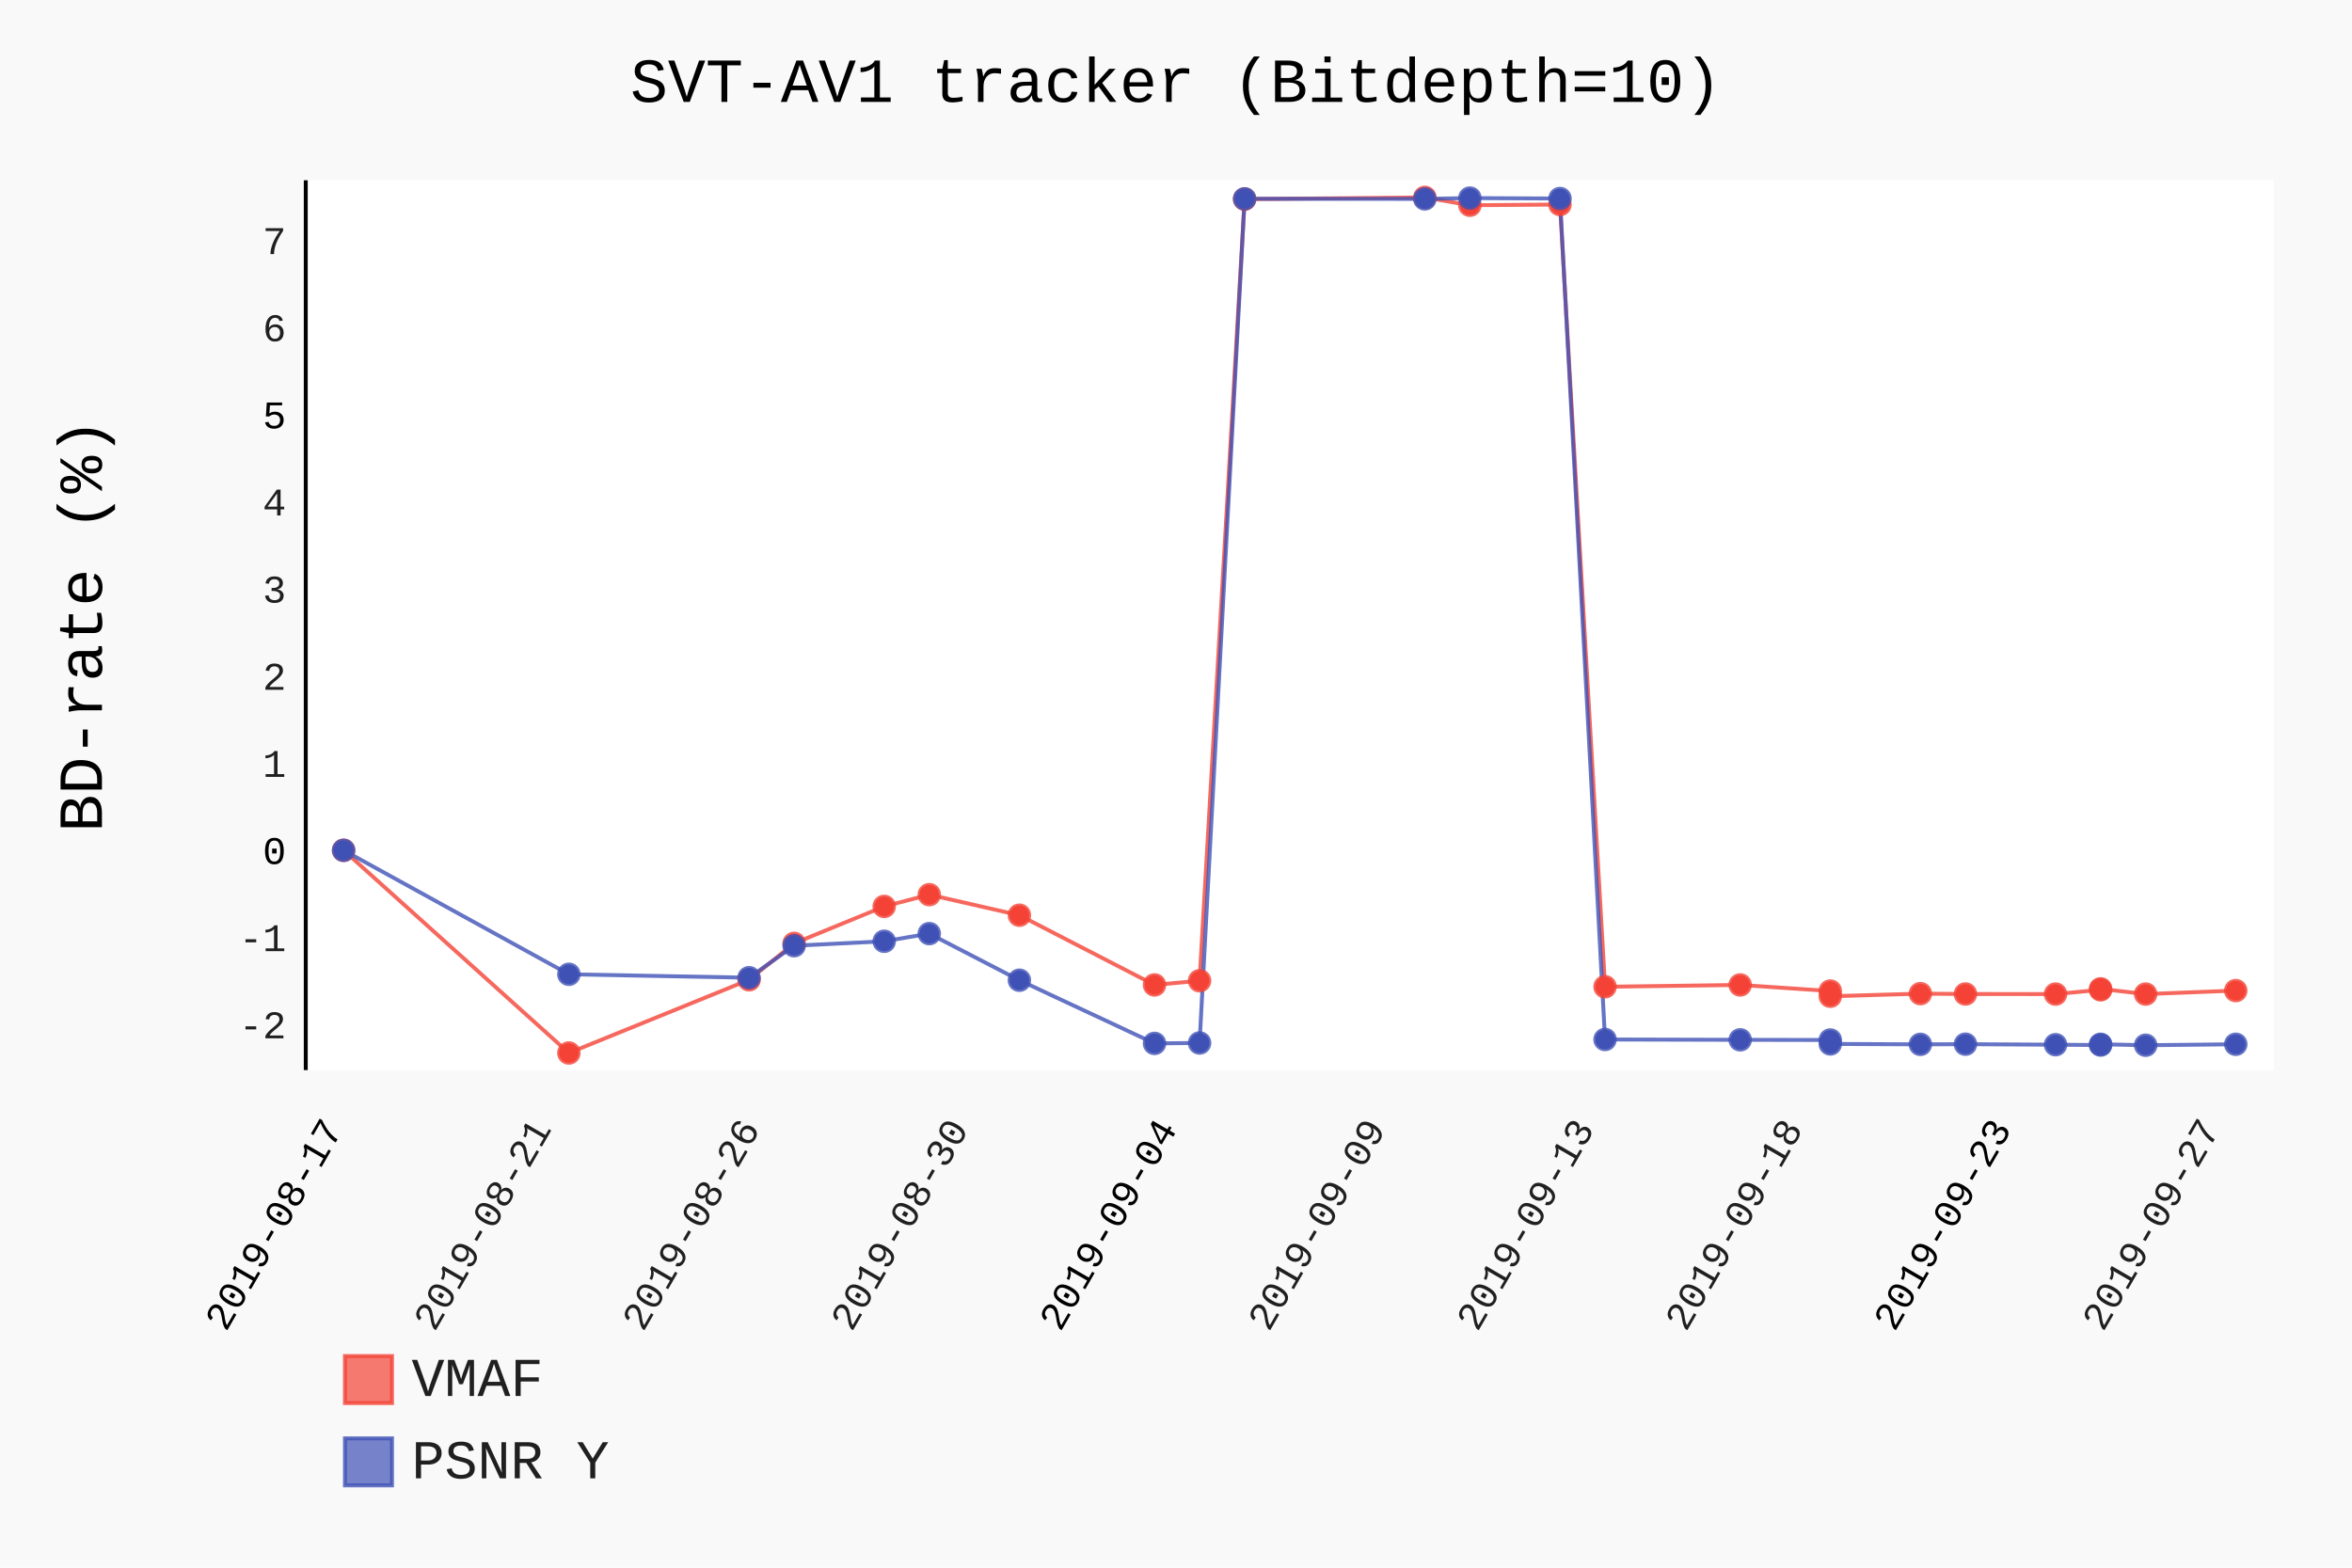
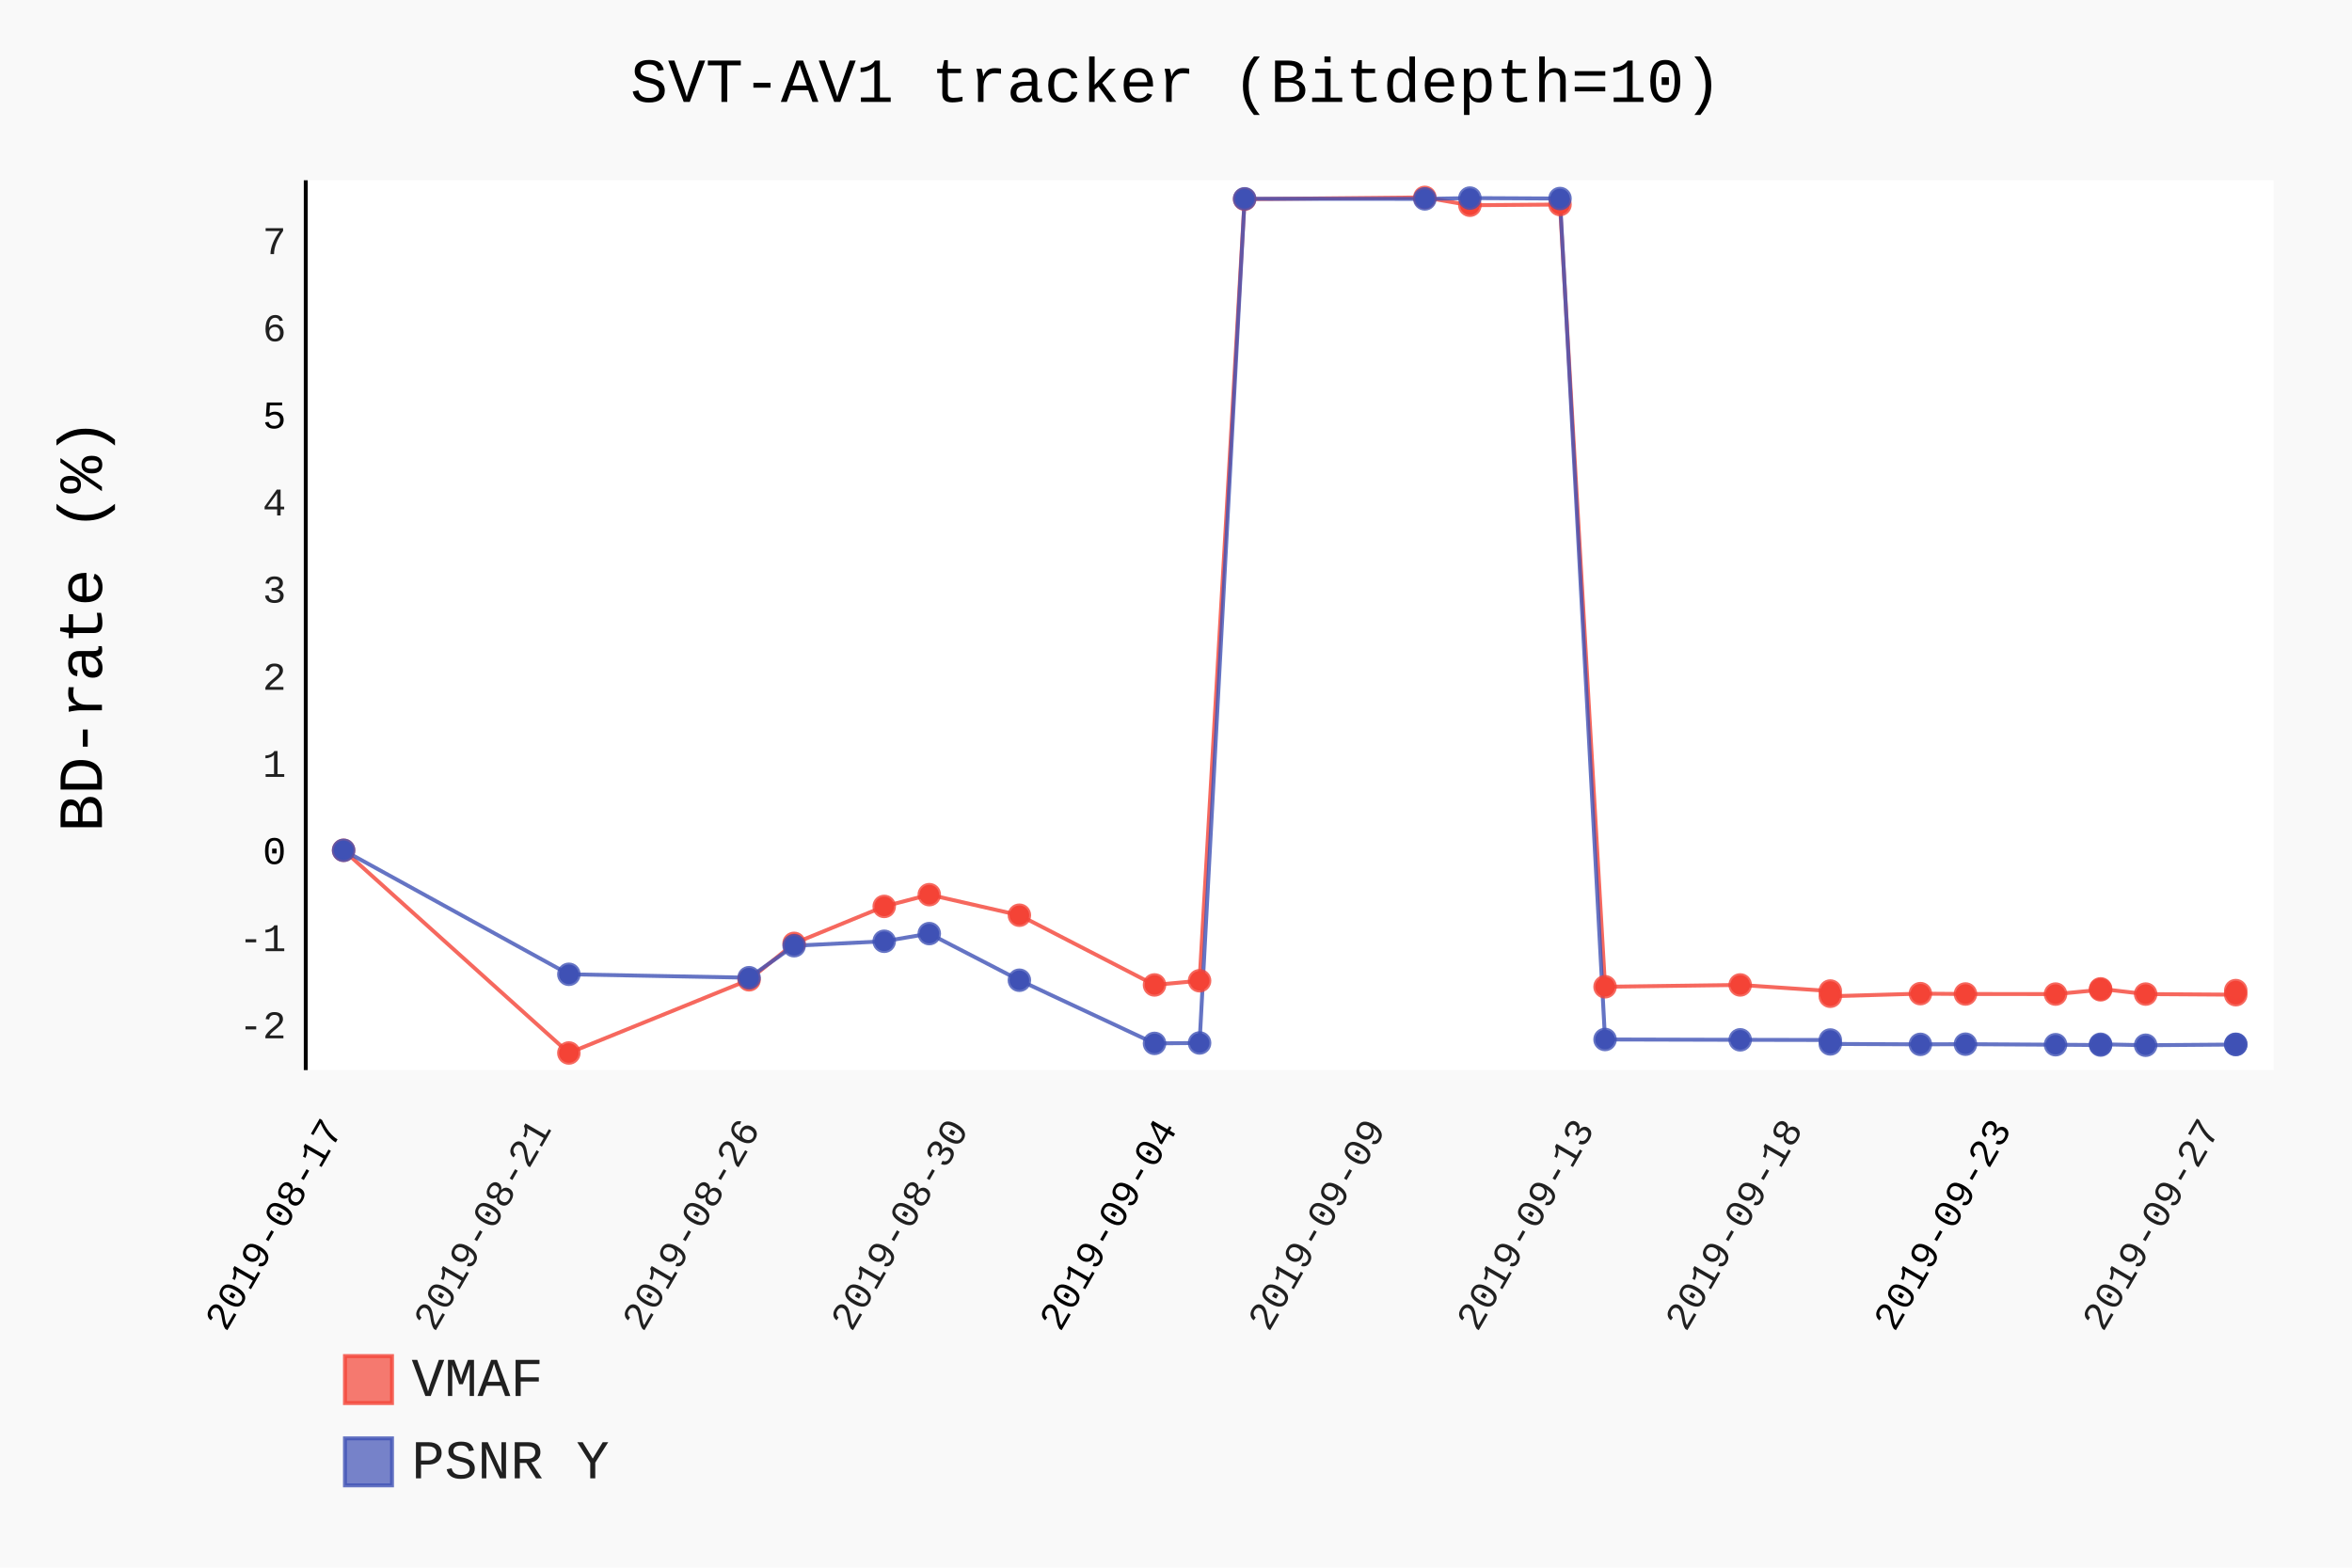
- <svg xmlns="http://www.w3.org/2000/svg" class="pygal-chart" id="chart-603d441a-5955-4166-aa53-597b68d92abe" viewBox="0 0 600 400">
+ <svg xmlns="http://www.w3.org/2000/svg" class="pygal-chart" id="chart-6b921fb4-0ab0-4cfe-bc9b-48d0e07ce707" viewBox="0 0 600 400">
  <defs>
-     <style type="text/css">#chart-603d441a-5955-4166-aa53-597b68d92abe{-webkit-user-select:none;-webkit-font-smoothing:antialiased;font-family:Consolas,"Liberation Mono",Menlo,Courier,monospace}#chart-603d441a-5955-4166-aa53-597b68d92abe .title{font-family:Consolas,"Liberation Mono",Menlo,Courier,monospace;font-size:16px}#chart-603d441a-5955-4166-aa53-597b68d92abe .legends .legend text{font-family:Consolas,"Liberation Mono",Menlo,Courier,monospace;font-size:14px}#chart-603d441a-5955-4166-aa53-597b68d92abe .axis text{font-family:Consolas,"Liberation Mono",Menlo,Courier,monospace;font-size:10px}#chart-603d441a-5955-4166-aa53-597b68d92abe .axis text.major{font-family:Consolas,"Liberation Mono",Menlo,Courier,monospace;font-size:10px}#chart-603d441a-5955-4166-aa53-597b68d92abe .text-overlay text.value{font-family:Consolas,"Liberation Mono",Menlo,Courier,monospace;font-size:16px}#chart-603d441a-5955-4166-aa53-597b68d92abe .text-overlay text.label{font-family:Consolas,"Liberation Mono",Menlo,Courier,monospace;font-size:10px}#chart-603d441a-5955-4166-aa53-597b68d92abe .tooltip{font-family:Consolas,"Liberation Mono",Menlo,Courier,monospace;font-size:14px}#chart-603d441a-5955-4166-aa53-597b68d92abe text.no_data{font-family:Consolas,"Liberation Mono",Menlo,Courier,monospace;font-size:64px}
- #chart-603d441a-5955-4166-aa53-597b68d92abe{background-color:rgba(249,249,249,1)}#chart-603d441a-5955-4166-aa53-597b68d92abe path,#chart-603d441a-5955-4166-aa53-597b68d92abe line,#chart-603d441a-5955-4166-aa53-597b68d92abe rect,#chart-603d441a-5955-4166-aa53-597b68d92abe circle{-webkit-transition:150ms;-moz-transition:150ms;transition:150ms}#chart-603d441a-5955-4166-aa53-597b68d92abe .graph &gt; .background{fill:rgba(249,249,249,1)}#chart-603d441a-5955-4166-aa53-597b68d92abe .plot &gt; .background{fill:rgba(255,255,255,1)}#chart-603d441a-5955-4166-aa53-597b68d92abe .graph{fill:rgba(0,0,0,.87)}#chart-603d441a-5955-4166-aa53-597b68d92abe text.no_data{fill:rgba(0,0,0,1)}#chart-603d441a-5955-4166-aa53-597b68d92abe .title{fill:rgba(0,0,0,1)}#chart-603d441a-5955-4166-aa53-597b68d92abe .legends .legend text{fill:rgba(0,0,0,.87)}#chart-603d441a-5955-4166-aa53-597b68d92abe .legends .legend:hover text{fill:rgba(0,0,0,1)}#chart-603d441a-5955-4166-aa53-597b68d92abe .axis .line{stroke:rgba(0,0,0,1)}#chart-603d441a-5955-4166-aa53-597b68d92abe .axis .guide.line{stroke:rgba(0,0,0,.54)}#chart-603d441a-5955-4166-aa53-597b68d92abe .axis .major.line{stroke:rgba(0,0,0,.87)}#chart-603d441a-5955-4166-aa53-597b68d92abe .axis text.major{fill:rgba(0,0,0,1)}#chart-603d441a-5955-4166-aa53-597b68d92abe .axis.y .guides:hover .guide.line,#chart-603d441a-5955-4166-aa53-597b68d92abe .line-graph .axis.x .guides:hover .guide.line,#chart-603d441a-5955-4166-aa53-597b68d92abe .stackedline-graph .axis.x .guides:hover .guide.line,#chart-603d441a-5955-4166-aa53-597b68d92abe .xy-graph .axis.x .guides:hover .guide.line{stroke:rgba(0,0,0,1)}#chart-603d441a-5955-4166-aa53-597b68d92abe .axis .guides:hover text{fill:rgba(0,0,0,1)}#chart-603d441a-5955-4166-aa53-597b68d92abe .reactive{fill-opacity:.7;stroke-opacity:.8}#chart-603d441a-5955-4166-aa53-597b68d92abe .ci{stroke:rgba(0,0,0,.87)}#chart-603d441a-5955-4166-aa53-597b68d92abe .reactive.active,#chart-603d441a-5955-4166-aa53-597b68d92abe .active .reactive{fill-opacity:.8;stroke-opacity:.9;stroke-width:4}#chart-603d441a-5955-4166-aa53-597b68d92abe .ci .reactive.active{stroke-width:1.5}#chart-603d441a-5955-4166-aa53-597b68d92abe .series text{fill:rgba(0,0,0,1)}#chart-603d441a-5955-4166-aa53-597b68d92abe .tooltip rect{fill:rgba(255,255,255,1);stroke:rgba(0,0,0,1);-webkit-transition:opacity 150ms;-moz-transition:opacity 150ms;transition:opacity 150ms}#chart-603d441a-5955-4166-aa53-597b68d92abe .tooltip .label{fill:rgba(0,0,0,.87)}#chart-603d441a-5955-4166-aa53-597b68d92abe .tooltip .label{fill:rgba(0,0,0,.87)}#chart-603d441a-5955-4166-aa53-597b68d92abe .tooltip .legend{font-size:.8em;fill:rgba(0,0,0,.54)}#chart-603d441a-5955-4166-aa53-597b68d92abe .tooltip .x_label{font-size:.6em;fill:rgba(0,0,0,1)}#chart-603d441a-5955-4166-aa53-597b68d92abe .tooltip .xlink{font-size:.5em;text-decoration:underline}#chart-603d441a-5955-4166-aa53-597b68d92abe .tooltip .value{font-size:1.5em}#chart-603d441a-5955-4166-aa53-597b68d92abe .bound{font-size:.5em}#chart-603d441a-5955-4166-aa53-597b68d92abe .max-value{font-size:.75em;fill:rgba(0,0,0,.54)}#chart-603d441a-5955-4166-aa53-597b68d92abe .map-element{fill:rgba(255,255,255,1);stroke:rgba(0,0,0,.54) !important}#chart-603d441a-5955-4166-aa53-597b68d92abe .map-element .reactive{fill-opacity:inherit;stroke-opacity:inherit}#chart-603d441a-5955-4166-aa53-597b68d92abe .color-0,#chart-603d441a-5955-4166-aa53-597b68d92abe .color-0 a:visited{stroke:#F44336;fill:#F44336}#chart-603d441a-5955-4166-aa53-597b68d92abe .color-1,#chart-603d441a-5955-4166-aa53-597b68d92abe .color-1 a:visited{stroke:#3F51B5;fill:#3F51B5}#chart-603d441a-5955-4166-aa53-597b68d92abe .text-overlay .color-0 text{fill:black}#chart-603d441a-5955-4166-aa53-597b68d92abe .text-overlay .color-1 text{fill:black}
- #chart-603d441a-5955-4166-aa53-597b68d92abe text.no_data{text-anchor:middle}#chart-603d441a-5955-4166-aa53-597b68d92abe .guide.line{fill:none}#chart-603d441a-5955-4166-aa53-597b68d92abe .centered{text-anchor:middle}#chart-603d441a-5955-4166-aa53-597b68d92abe .title{text-anchor:middle}#chart-603d441a-5955-4166-aa53-597b68d92abe .legends .legend text{fill-opacity:1}#chart-603d441a-5955-4166-aa53-597b68d92abe .axis.x text{text-anchor:middle}#chart-603d441a-5955-4166-aa53-597b68d92abe .axis.x:not(.web) text[transform]{text-anchor:start}#chart-603d441a-5955-4166-aa53-597b68d92abe .axis.x:not(.web) text[transform].backwards{text-anchor:end}#chart-603d441a-5955-4166-aa53-597b68d92abe .axis.y text{text-anchor:end}#chart-603d441a-5955-4166-aa53-597b68d92abe .axis.y text[transform].backwards{text-anchor:start}#chart-603d441a-5955-4166-aa53-597b68d92abe .axis.y2 text{text-anchor:start}#chart-603d441a-5955-4166-aa53-597b68d92abe .axis.y2 text[transform].backwards{text-anchor:end}#chart-603d441a-5955-4166-aa53-597b68d92abe .axis .guide.line{stroke-dasharray:4,4}#chart-603d441a-5955-4166-aa53-597b68d92abe .axis .major.guide.line{stroke-dasharray:6,6}#chart-603d441a-5955-4166-aa53-597b68d92abe .horizontal .axis.y .guide.line,#chart-603d441a-5955-4166-aa53-597b68d92abe .horizontal .axis.y2 .guide.line,#chart-603d441a-5955-4166-aa53-597b68d92abe .vertical .axis.x .guide.line{opacity:0}#chart-603d441a-5955-4166-aa53-597b68d92abe .horizontal .axis.always_show .guide.line,#chart-603d441a-5955-4166-aa53-597b68d92abe .vertical .axis.always_show .guide.line{opacity:1 !important}#chart-603d441a-5955-4166-aa53-597b68d92abe .axis.y .guides:hover .guide.line,#chart-603d441a-5955-4166-aa53-597b68d92abe .axis.y2 .guides:hover .guide.line,#chart-603d441a-5955-4166-aa53-597b68d92abe .axis.x .guides:hover .guide.line{opacity:1}#chart-603d441a-5955-4166-aa53-597b68d92abe .axis .guides:hover text{opacity:1}#chart-603d441a-5955-4166-aa53-597b68d92abe .nofill{fill:none}#chart-603d441a-5955-4166-aa53-597b68d92abe .subtle-fill{fill-opacity:.2}#chart-603d441a-5955-4166-aa53-597b68d92abe .dot{stroke-width:1px;fill-opacity:1}#chart-603d441a-5955-4166-aa53-597b68d92abe .dot.active{stroke-width:5px}#chart-603d441a-5955-4166-aa53-597b68d92abe .dot.negative{fill:transparent}#chart-603d441a-5955-4166-aa53-597b68d92abe text,#chart-603d441a-5955-4166-aa53-597b68d92abe tspan{stroke:none !important}#chart-603d441a-5955-4166-aa53-597b68d92abe .series text.active{opacity:1}#chart-603d441a-5955-4166-aa53-597b68d92abe .tooltip rect{fill-opacity:.95;stroke-width:.5}#chart-603d441a-5955-4166-aa53-597b68d92abe .tooltip text{fill-opacity:1}#chart-603d441a-5955-4166-aa53-597b68d92abe .showable{visibility:hidden}#chart-603d441a-5955-4166-aa53-597b68d92abe .showable.shown{visibility:visible}#chart-603d441a-5955-4166-aa53-597b68d92abe .gauge-background{fill:rgba(229,229,229,1);stroke:none}#chart-603d441a-5955-4166-aa53-597b68d92abe .bg-lines{stroke:rgba(249,249,249,1);stroke-width:2px}</style>
+     <style type="text/css">#chart-6b921fb4-0ab0-4cfe-bc9b-48d0e07ce707{-webkit-user-select:none;-webkit-font-smoothing:antialiased;font-family:Consolas,"Liberation Mono",Menlo,Courier,monospace}#chart-6b921fb4-0ab0-4cfe-bc9b-48d0e07ce707 .title{font-family:Consolas,"Liberation Mono",Menlo,Courier,monospace;font-size:16px}#chart-6b921fb4-0ab0-4cfe-bc9b-48d0e07ce707 .legends .legend text{font-family:Consolas,"Liberation Mono",Menlo,Courier,monospace;font-size:14px}#chart-6b921fb4-0ab0-4cfe-bc9b-48d0e07ce707 .axis text{font-family:Consolas,"Liberation Mono",Menlo,Courier,monospace;font-size:10px}#chart-6b921fb4-0ab0-4cfe-bc9b-48d0e07ce707 .axis text.major{font-family:Consolas,"Liberation Mono",Menlo,Courier,monospace;font-size:10px}#chart-6b921fb4-0ab0-4cfe-bc9b-48d0e07ce707 .text-overlay text.value{font-family:Consolas,"Liberation Mono",Menlo,Courier,monospace;font-size:16px}#chart-6b921fb4-0ab0-4cfe-bc9b-48d0e07ce707 .text-overlay text.label{font-family:Consolas,"Liberation Mono",Menlo,Courier,monospace;font-size:10px}#chart-6b921fb4-0ab0-4cfe-bc9b-48d0e07ce707 .tooltip{font-family:Consolas,"Liberation Mono",Menlo,Courier,monospace;font-size:14px}#chart-6b921fb4-0ab0-4cfe-bc9b-48d0e07ce707 text.no_data{font-family:Consolas,"Liberation Mono",Menlo,Courier,monospace;font-size:64px}
+ #chart-6b921fb4-0ab0-4cfe-bc9b-48d0e07ce707{background-color:rgba(249,249,249,1)}#chart-6b921fb4-0ab0-4cfe-bc9b-48d0e07ce707 path,#chart-6b921fb4-0ab0-4cfe-bc9b-48d0e07ce707 line,#chart-6b921fb4-0ab0-4cfe-bc9b-48d0e07ce707 rect,#chart-6b921fb4-0ab0-4cfe-bc9b-48d0e07ce707 circle{-webkit-transition:150ms;-moz-transition:150ms;transition:150ms}#chart-6b921fb4-0ab0-4cfe-bc9b-48d0e07ce707 .graph &gt; .background{fill:rgba(249,249,249,1)}#chart-6b921fb4-0ab0-4cfe-bc9b-48d0e07ce707 .plot &gt; .background{fill:rgba(255,255,255,1)}#chart-6b921fb4-0ab0-4cfe-bc9b-48d0e07ce707 .graph{fill:rgba(0,0,0,.87)}#chart-6b921fb4-0ab0-4cfe-bc9b-48d0e07ce707 text.no_data{fill:rgba(0,0,0,1)}#chart-6b921fb4-0ab0-4cfe-bc9b-48d0e07ce707 .title{fill:rgba(0,0,0,1)}#chart-6b921fb4-0ab0-4cfe-bc9b-48d0e07ce707 .legends .legend text{fill:rgba(0,0,0,.87)}#chart-6b921fb4-0ab0-4cfe-bc9b-48d0e07ce707 .legends .legend:hover text{fill:rgba(0,0,0,1)}#chart-6b921fb4-0ab0-4cfe-bc9b-48d0e07ce707 .axis .line{stroke:rgba(0,0,0,1)}#chart-6b921fb4-0ab0-4cfe-bc9b-48d0e07ce707 .axis .guide.line{stroke:rgba(0,0,0,.54)}#chart-6b921fb4-0ab0-4cfe-bc9b-48d0e07ce707 .axis .major.line{stroke:rgba(0,0,0,.87)}#chart-6b921fb4-0ab0-4cfe-bc9b-48d0e07ce707 .axis text.major{fill:rgba(0,0,0,1)}#chart-6b921fb4-0ab0-4cfe-bc9b-48d0e07ce707 .axis.y .guides:hover .guide.line,#chart-6b921fb4-0ab0-4cfe-bc9b-48d0e07ce707 .line-graph .axis.x .guides:hover .guide.line,#chart-6b921fb4-0ab0-4cfe-bc9b-48d0e07ce707 .stackedline-graph .axis.x .guides:hover .guide.line,#chart-6b921fb4-0ab0-4cfe-bc9b-48d0e07ce707 .xy-graph .axis.x .guides:hover .guide.line{stroke:rgba(0,0,0,1)}#chart-6b921fb4-0ab0-4cfe-bc9b-48d0e07ce707 .axis .guides:hover text{fill:rgba(0,0,0,1)}#chart-6b921fb4-0ab0-4cfe-bc9b-48d0e07ce707 .reactive{fill-opacity:.7;stroke-opacity:.8}#chart-6b921fb4-0ab0-4cfe-bc9b-48d0e07ce707 .ci{stroke:rgba(0,0,0,.87)}#chart-6b921fb4-0ab0-4cfe-bc9b-48d0e07ce707 .reactive.active,#chart-6b921fb4-0ab0-4cfe-bc9b-48d0e07ce707 .active .reactive{fill-opacity:.8;stroke-opacity:.9;stroke-width:4}#chart-6b921fb4-0ab0-4cfe-bc9b-48d0e07ce707 .ci .reactive.active{stroke-width:1.5}#chart-6b921fb4-0ab0-4cfe-bc9b-48d0e07ce707 .series text{fill:rgba(0,0,0,1)}#chart-6b921fb4-0ab0-4cfe-bc9b-48d0e07ce707 .tooltip rect{fill:rgba(255,255,255,1);stroke:rgba(0,0,0,1);-webkit-transition:opacity 150ms;-moz-transition:opacity 150ms;transition:opacity 150ms}#chart-6b921fb4-0ab0-4cfe-bc9b-48d0e07ce707 .tooltip .label{fill:rgba(0,0,0,.87)}#chart-6b921fb4-0ab0-4cfe-bc9b-48d0e07ce707 .tooltip .label{fill:rgba(0,0,0,.87)}#chart-6b921fb4-0ab0-4cfe-bc9b-48d0e07ce707 .tooltip .legend{font-size:.8em;fill:rgba(0,0,0,.54)}#chart-6b921fb4-0ab0-4cfe-bc9b-48d0e07ce707 .tooltip .x_label{font-size:.6em;fill:rgba(0,0,0,1)}#chart-6b921fb4-0ab0-4cfe-bc9b-48d0e07ce707 .tooltip .xlink{font-size:.5em;text-decoration:underline}#chart-6b921fb4-0ab0-4cfe-bc9b-48d0e07ce707 .tooltip .value{font-size:1.5em}#chart-6b921fb4-0ab0-4cfe-bc9b-48d0e07ce707 .bound{font-size:.5em}#chart-6b921fb4-0ab0-4cfe-bc9b-48d0e07ce707 .max-value{font-size:.75em;fill:rgba(0,0,0,.54)}#chart-6b921fb4-0ab0-4cfe-bc9b-48d0e07ce707 .map-element{fill:rgba(255,255,255,1);stroke:rgba(0,0,0,.54) !important}#chart-6b921fb4-0ab0-4cfe-bc9b-48d0e07ce707 .map-element .reactive{fill-opacity:inherit;stroke-opacity:inherit}#chart-6b921fb4-0ab0-4cfe-bc9b-48d0e07ce707 .color-0,#chart-6b921fb4-0ab0-4cfe-bc9b-48d0e07ce707 .color-0 a:visited{stroke:#F44336;fill:#F44336}#chart-6b921fb4-0ab0-4cfe-bc9b-48d0e07ce707 .color-1,#chart-6b921fb4-0ab0-4cfe-bc9b-48d0e07ce707 .color-1 a:visited{stroke:#3F51B5;fill:#3F51B5}#chart-6b921fb4-0ab0-4cfe-bc9b-48d0e07ce707 .text-overlay .color-0 text{fill:black}#chart-6b921fb4-0ab0-4cfe-bc9b-48d0e07ce707 .text-overlay .color-1 text{fill:black}
+ #chart-6b921fb4-0ab0-4cfe-bc9b-48d0e07ce707 text.no_data{text-anchor:middle}#chart-6b921fb4-0ab0-4cfe-bc9b-48d0e07ce707 .guide.line{fill:none}#chart-6b921fb4-0ab0-4cfe-bc9b-48d0e07ce707 .centered{text-anchor:middle}#chart-6b921fb4-0ab0-4cfe-bc9b-48d0e07ce707 .title{text-anchor:middle}#chart-6b921fb4-0ab0-4cfe-bc9b-48d0e07ce707 .legends .legend text{fill-opacity:1}#chart-6b921fb4-0ab0-4cfe-bc9b-48d0e07ce707 .axis.x text{text-anchor:middle}#chart-6b921fb4-0ab0-4cfe-bc9b-48d0e07ce707 .axis.x:not(.web) text[transform]{text-anchor:start}#chart-6b921fb4-0ab0-4cfe-bc9b-48d0e07ce707 .axis.x:not(.web) text[transform].backwards{text-anchor:end}#chart-6b921fb4-0ab0-4cfe-bc9b-48d0e07ce707 .axis.y text{text-anchor:end}#chart-6b921fb4-0ab0-4cfe-bc9b-48d0e07ce707 .axis.y text[transform].backwards{text-anchor:start}#chart-6b921fb4-0ab0-4cfe-bc9b-48d0e07ce707 .axis.y2 text{text-anchor:start}#chart-6b921fb4-0ab0-4cfe-bc9b-48d0e07ce707 .axis.y2 text[transform].backwards{text-anchor:end}#chart-6b921fb4-0ab0-4cfe-bc9b-48d0e07ce707 .axis .guide.line{stroke-dasharray:4,4}#chart-6b921fb4-0ab0-4cfe-bc9b-48d0e07ce707 .axis .major.guide.line{stroke-dasharray:6,6}#chart-6b921fb4-0ab0-4cfe-bc9b-48d0e07ce707 .horizontal .axis.y .guide.line,#chart-6b921fb4-0ab0-4cfe-bc9b-48d0e07ce707 .horizontal .axis.y2 .guide.line,#chart-6b921fb4-0ab0-4cfe-bc9b-48d0e07ce707 .vertical .axis.x .guide.line{opacity:0}#chart-6b921fb4-0ab0-4cfe-bc9b-48d0e07ce707 .horizontal .axis.always_show .guide.line,#chart-6b921fb4-0ab0-4cfe-bc9b-48d0e07ce707 .vertical .axis.always_show .guide.line{opacity:1 !important}#chart-6b921fb4-0ab0-4cfe-bc9b-48d0e07ce707 .axis.y .guides:hover .guide.line,#chart-6b921fb4-0ab0-4cfe-bc9b-48d0e07ce707 .axis.y2 .guides:hover .guide.line,#chart-6b921fb4-0ab0-4cfe-bc9b-48d0e07ce707 .axis.x .guides:hover .guide.line{opacity:1}#chart-6b921fb4-0ab0-4cfe-bc9b-48d0e07ce707 .axis .guides:hover text{opacity:1}#chart-6b921fb4-0ab0-4cfe-bc9b-48d0e07ce707 .nofill{fill:none}#chart-6b921fb4-0ab0-4cfe-bc9b-48d0e07ce707 .subtle-fill{fill-opacity:.2}#chart-6b921fb4-0ab0-4cfe-bc9b-48d0e07ce707 .dot{stroke-width:1px;fill-opacity:1}#chart-6b921fb4-0ab0-4cfe-bc9b-48d0e07ce707 .dot.active{stroke-width:5px}#chart-6b921fb4-0ab0-4cfe-bc9b-48d0e07ce707 .dot.negative{fill:transparent}#chart-6b921fb4-0ab0-4cfe-bc9b-48d0e07ce707 text,#chart-6b921fb4-0ab0-4cfe-bc9b-48d0e07ce707 tspan{stroke:none !important}#chart-6b921fb4-0ab0-4cfe-bc9b-48d0e07ce707 .series text.active{opacity:1}#chart-6b921fb4-0ab0-4cfe-bc9b-48d0e07ce707 .tooltip rect{fill-opacity:.95;stroke-width:.5}#chart-6b921fb4-0ab0-4cfe-bc9b-48d0e07ce707 .tooltip text{fill-opacity:1}#chart-6b921fb4-0ab0-4cfe-bc9b-48d0e07ce707 .showable{visibility:hidden}#chart-6b921fb4-0ab0-4cfe-bc9b-48d0e07ce707 .showable.shown{visibility:visible}#chart-6b921fb4-0ab0-4cfe-bc9b-48d0e07ce707 .gauge-background{fill:rgba(229,229,229,1);stroke:none}#chart-6b921fb4-0ab0-4cfe-bc9b-48d0e07ce707 .bg-lines{stroke:rgba(249,249,249,1);stroke-width:2px}</style>
  </defs>
  <g class="graph datetimeline-graph vertical">
    <rect class="background" height="400" width="600" x="0" y="0" />
    <g class="plot" transform="translate(78, 46)">
      <rect class="background" height="227.038" width="502.0" x="0" y="0" />
      <g class="axis y">
        <g class="guides">
          <text class="" x="-5" y="218.924">-2</text>
        </g>
        <g class="guides">
          <text class="" x="-5" y="196.691">-1</text>
        </g>
        <g class="guides">
          <text class="major" x="-5" y="174.458">0</text>
        </g>
        <g class="guides">
          <text class="" x="-5" y="152.225">1</text>
        </g>
        <g class="guides">
          <text class="" x="-5" y="129.992">2</text>
        </g>
        <g class="guides">
          <text class="" x="-5" y="107.759">3</text>
        </g>
        <g class="guides">
          <text class="" x="-5" y="85.526">4</text>
        </g>
        <g class="guides">
          <text class="major" x="-5" y="63.293">5</text>
        </g>
        <g class="guides">
          <text class="" x="-5" y="41.06">6</text>
        </g>
        <g class="guides">
          <text class="" x="-5" y="18.827">7</text>
        </g>
      </g>
      <g class="axis x">
        <path class="line" d="M0 0 v227.038" />
        <g class="guides">
          <path class="major guide line" d="M9.654 0 v227.038" />
          <text class="major backwards" transform="rotate(300 9.653846 242.0385)" x="9.654" y="242.038">2019-08-17</text>
        </g>
        <g class="guides">
          <path class="guide line" d="M62.861 0 v227.038" />
          <text class="backwards" transform="rotate(300 62.86067 242.0385)" x="62.861" y="242.038">2019-08-21</text>
        </g>
        <g class="guides">
          <path class="guide line" d="M116.067 0 v227.038" />
          <text class="backwards" transform="rotate(300 116.0675 242.0385)" x="116.067" y="242.038">2019-08-26</text>
        </g>
        <g class="guides">
          <path class="guide line" d="M169.274 0 v227.038" />
          <text class="backwards" transform="rotate(300 169.2743 242.0385)" x="169.274" y="242.038">2019-08-30</text>
        </g>
        <g class="guides">
          <path class="major guide line" d="M222.481 0 v227.038" />
          <text class="major backwards" transform="rotate(300 222.4811 242.0385)" x="222.481" y="242.038">2019-09-04</text>
        </g>
        <g class="guides">
          <path class="guide line" d="M275.688 0 v227.038" />
          <text class="backwards" transform="rotate(300 275.688 242.0385)" x="275.688" y="242.038">2019-09-09</text>
        </g>
        <g class="guides">
          <path class="guide line" d="M328.895 0 v227.038" />
          <text class="backwards" transform="rotate(300 328.8948 242.0385)" x="328.895" y="242.038">2019-09-13</text>
        </g>
        <g class="guides">
          <path class="guide line" d="M382.102 0 v227.038" />
          <text class="backwards" transform="rotate(300 382.1016 242.0385)" x="382.102" y="242.038">2019-09-18</text>
        </g>
        <g class="guides">
          <path class="major guide line" d="M435.308 0 v227.038" />
          <text class="major backwards" transform="rotate(300 435.3084 242.0385)" x="435.308" y="242.038">2019-09-23</text>
        </g>
        <g class="guides">
          <path class="guide line" d="M488.515 0 v227.038" />
          <text class="backwards" transform="rotate(300 488.5153 242.0385)" x="488.515" y="242.038">2019-09-27</text>
        </g>
      </g>
      <g class="series serie-0 color-0">
-         <path class="line reactive nofill" d="M9.654 170.958 L67.117 222.672 113.088 203.997 124.581 194.703 147.566 185.276 159.059 182.275 182.044 187.522 216.522 205.308 228.015 204.241 239.507 4.811 285.478 4.366 296.971 6.367 319.956 6.189 331.449 205.775 365.927 205.308 388.912 206.865 388.912 208.199 411.897 207.532 423.39 207.621 446.375 207.643 457.868 206.553 457.868 206.309 469.361 207.643 492.346 206.753" />
+         <path class="line reactive nofill" d="M9.654 170.958 L67.117 222.672 113.088 203.997 124.581 194.703 147.566 185.276 159.059 182.275 182.044 187.522 216.522 205.308 228.015 204.241 239.507 4.811 285.478 4.366 296.971 6.367 319.956 6.189 331.449 205.775 365.927 205.308 388.912 206.865 388.912 208.199 411.897 207.532 423.39 207.621 446.375 207.643 457.868 206.553 457.868 206.309 469.361 207.643 492.346 207.798 492.346 206.753" />
      </g>
      <g class="series serie-1 color-1">
-         <path class="line reactive nofill" d="M9.654 170.958 L67.117 202.596 113.088 203.463 124.581 195.303 147.566 194.17 159.059 192.213 182.044 204.108 216.522 220.227 228.015 220.116 239.507 4.722 285.478 4.744 296.971 4.544 319.956 4.655 331.449 219.226 365.927 219.315 388.912 219.36 388.912 220.36 411.897 220.471 423.39 220.427 446.375 220.56 457.868 220.649 457.868 220.449 469.361 220.694 492.346 220.449" />
+         <path class="line reactive nofill" d="M9.654 170.958 L67.117 202.596 113.088 203.463 124.581 195.303 147.566 194.17 159.059 192.213 182.044 204.108 216.522 220.227 228.015 220.116 239.507 4.722 285.478 4.744 296.971 4.544 319.956 4.655 331.449 219.226 365.927 219.315 388.912 219.36 388.912 220.36 411.897 220.471 423.39 220.427 446.375 220.56 457.868 220.649 457.868 220.449 469.361 220.694 492.346 220.516 492.346 220.449" />
      </g>
    </g>
    <g class="titles">
      <text class="title plot_title" x="300.0" y="26">SVT-AV1 tracker (Bitdepth=10)</text>
      <text class="title" transform="rotate(-90 0 159.5192)" x="0" y="185.519">BD-rate (%)</text>
    </g>
    <g class="plot overlay" transform="translate(78, 46)">
      <g class="series serie-0 color-0">
        <g class="dots">
          <circle class="dot reactive tooltip-trigger" cx="9.654" cy="170.958" r="2.5" />
        </g>
        <g class="dots">
          <circle class="dot reactive tooltip-trigger" cx="67.117" cy="222.672" r="2.5" />
        </g>
        <g class="dots">
          <circle class="dot reactive tooltip-trigger" cx="113.088" cy="203.997" r="2.5" />
        </g>
        <g class="dots">
          <circle class="dot reactive tooltip-trigger" cx="124.581" cy="194.703" r="2.5" />
        </g>
        <g class="dots">
          <circle class="dot reactive tooltip-trigger" cx="147.566" cy="185.276" r="2.5" />
        </g>
        <g class="dots">
          <circle class="dot reactive tooltip-trigger" cx="159.059" cy="182.275" r="2.5" />
        </g>
        <g class="dots">
          <circle class="dot reactive tooltip-trigger" cx="182.044" cy="187.522" r="2.5" />
        </g>
        <g class="dots">
          <circle class="dot reactive tooltip-trigger" cx="216.522" cy="205.308" r="2.5" />
        </g>
        <g class="dots">
          <circle class="dot reactive tooltip-trigger" cx="228.015" cy="204.241" r="2.5" />
        </g>
        <g class="dots">
          <circle class="dot reactive tooltip-trigger" cx="239.507" cy="4.811" r="2.5" />
        </g>
        <g class="dots">
          <circle class="dot reactive tooltip-trigger" cx="285.478" cy="4.366" r="2.5" />
        </g>
        <g class="dots">
          <circle class="dot reactive tooltip-trigger" cx="296.971" cy="6.367" r="2.5" />
        </g>
        <g class="dots">
          <circle class="dot reactive tooltip-trigger" cx="319.956" cy="6.189" r="2.5" />
        </g>
        <g class="dots">
          <circle class="dot reactive tooltip-trigger" cx="331.449" cy="205.775" r="2.5" />
        </g>
        <g class="dots">
          <circle class="dot reactive tooltip-trigger" cx="365.927" cy="205.308" r="2.5" />
        </g>
        <g class="dots">
          <circle class="dot reactive tooltip-trigger" cx="388.912" cy="206.865" r="2.5" />
        </g>
        <g class="dots">
          <circle class="dot reactive tooltip-trigger" cx="388.912" cy="208.199" r="2.5" />
        </g>
        <g class="dots">
          <circle class="dot reactive tooltip-trigger" cx="411.897" cy="207.532" r="2.5" />
        </g>
        <g class="dots">
          <circle class="dot reactive tooltip-trigger" cx="423.39" cy="207.621" r="2.5" />
        </g>
        <g class="dots">
          <circle class="dot reactive tooltip-trigger" cx="446.375" cy="207.643" r="2.5" />
        </g>
        <g class="dots">
          <circle class="dot reactive tooltip-trigger" cx="457.868" cy="206.553" r="2.5" />
        </g>
        <g class="dots">
          <circle class="dot reactive tooltip-trigger" cx="457.868" cy="206.309" r="2.5" />
        </g>
        <g class="dots">
          <circle class="dot reactive tooltip-trigger" cx="469.361" cy="207.643" r="2.5" />
        </g>
        <g class="dots">
+           <circle class="dot reactive tooltip-trigger" cx="492.346" cy="207.798" r="2.5" />
+         </g>
+         <g class="dots">
          <circle class="dot reactive tooltip-trigger" cx="492.346" cy="206.753" r="2.5" />
        </g>
      </g>
      <g class="series serie-1 color-1">
        <g class="dots">
          <circle class="dot reactive tooltip-trigger" cx="9.654" cy="170.958" r="2.5" />
        </g>
        <g class="dots">
          <circle class="dot reactive tooltip-trigger" cx="67.117" cy="202.596" r="2.5" />
        </g>
        <g class="dots">
          <circle class="dot reactive tooltip-trigger" cx="113.088" cy="203.463" r="2.5" />
        </g>
        <g class="dots">
          <circle class="dot reactive tooltip-trigger" cx="124.581" cy="195.303" r="2.5" />
        </g>
        <g class="dots">
          <circle class="dot reactive tooltip-trigger" cx="147.566" cy="194.17" r="2.5" />
        </g>
        <g class="dots">
          <circle class="dot reactive tooltip-trigger" cx="159.059" cy="192.213" r="2.5" />
        </g>
        <g class="dots">
          <circle class="dot reactive tooltip-trigger" cx="182.044" cy="204.108" r="2.5" />
        </g>
        <g class="dots">
          <circle class="dot reactive tooltip-trigger" cx="216.522" cy="220.227" r="2.5" />
        </g>
        <g class="dots">
          <circle class="dot reactive tooltip-trigger" cx="228.015" cy="220.116" r="2.5" />
        </g>
        <g class="dots">
          <circle class="dot reactive tooltip-trigger" cx="239.507" cy="4.722" r="2.5" />
        </g>
        <g class="dots">
          <circle class="dot reactive tooltip-trigger" cx="285.478" cy="4.744" r="2.5" />
        </g>
        <g class="dots">
          <circle class="dot reactive tooltip-trigger" cx="296.971" cy="4.544" r="2.5" />
        </g>
        <g class="dots">
          <circle class="dot reactive tooltip-trigger" cx="319.956" cy="4.655" r="2.5" />
        </g>
        <g class="dots">
          <circle class="dot reactive tooltip-trigger" cx="331.449" cy="219.226" r="2.5" />
        </g>
        <g class="dots">
          <circle class="dot reactive tooltip-trigger" cx="365.927" cy="219.315" r="2.5" />
        </g>
        <g class="dots">
          <circle class="dot reactive tooltip-trigger" cx="388.912" cy="219.36" r="2.5" />
        </g>
        <g class="dots">
          <circle class="dot reactive tooltip-trigger" cx="388.912" cy="220.36" r="2.5" />
        </g>
        <g class="dots">
          <circle class="dot reactive tooltip-trigger" cx="411.897" cy="220.471" r="2.5" />
        </g>
        <g class="dots">
          <circle class="dot reactive tooltip-trigger" cx="423.39" cy="220.427" r="2.5" />
        </g>
        <g class="dots">
          <circle class="dot reactive tooltip-trigger" cx="446.375" cy="220.56" r="2.5" />
        </g>
        <g class="dots">
          <circle class="dot reactive tooltip-trigger" cx="457.868" cy="220.649" r="2.5" />
        </g>
        <g class="dots">
          <circle class="dot reactive tooltip-trigger" cx="457.868" cy="220.449" r="2.5" />
        </g>
        <g class="dots">
          <circle class="dot reactive tooltip-trigger" cx="469.361" cy="220.694" r="2.5" />
+         </g>
+         <g class="dots">
+           <circle class="dot reactive tooltip-trigger" cx="492.346" cy="220.516" r="2.5" />
        </g>
        <g class="dots">
          <circle class="dot reactive tooltip-trigger" cx="492.346" cy="220.449" r="2.5" />
        </g>
      </g>
    </g>
    <g class="plot text-overlay" transform="translate(78, 46)">
      <g class="series serie-0 color-0" />
      <g class="series serie-1 color-1" />
    </g>
    <g class="plot tooltip-overlay" transform="translate(78, 46)">
      <g class="tooltip" style="opacity: 0" transform="translate(0 0)">
        <rect class="tooltip-box" height="0" rx="0" ry="0" width="0" />
        <g class="text" />
      </g>
    </g>
    <g class="legends" transform="translate(88, 345)">
      <g class="legend reactive activate-serie" id="activate-serie-0">
        <rect class="color-0 reactive" height="12" width="12" x="0.0" y="1.0" />
        <text x="17.0" y="11.2">VMAF</text>
      </g>
      <g class="legend reactive activate-serie" id="activate-serie-1">
        <rect class="color-1 reactive" height="12" width="12" x="0.0" y="22.0" />
        <text x="17.0" y="32.2">PSNR Y</text>
      </g>
    </g>
  </g>
</svg>
